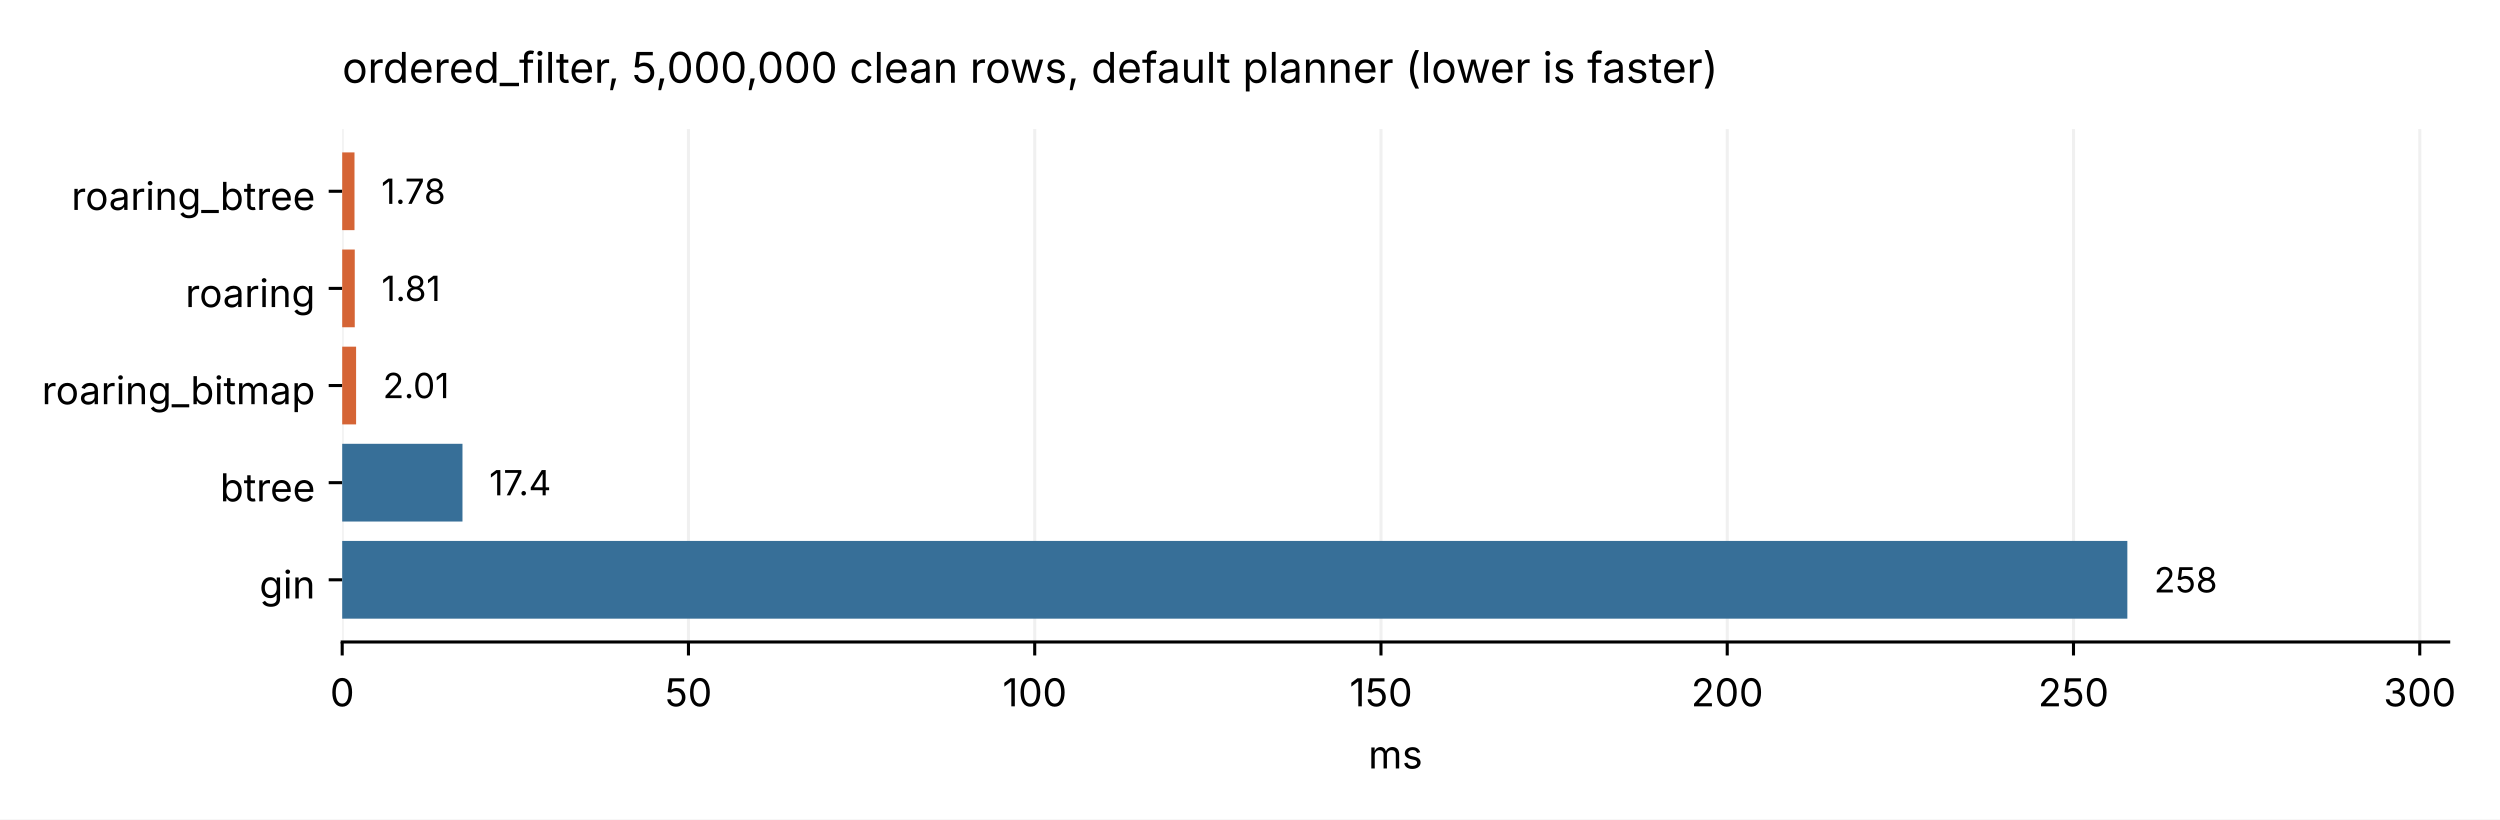
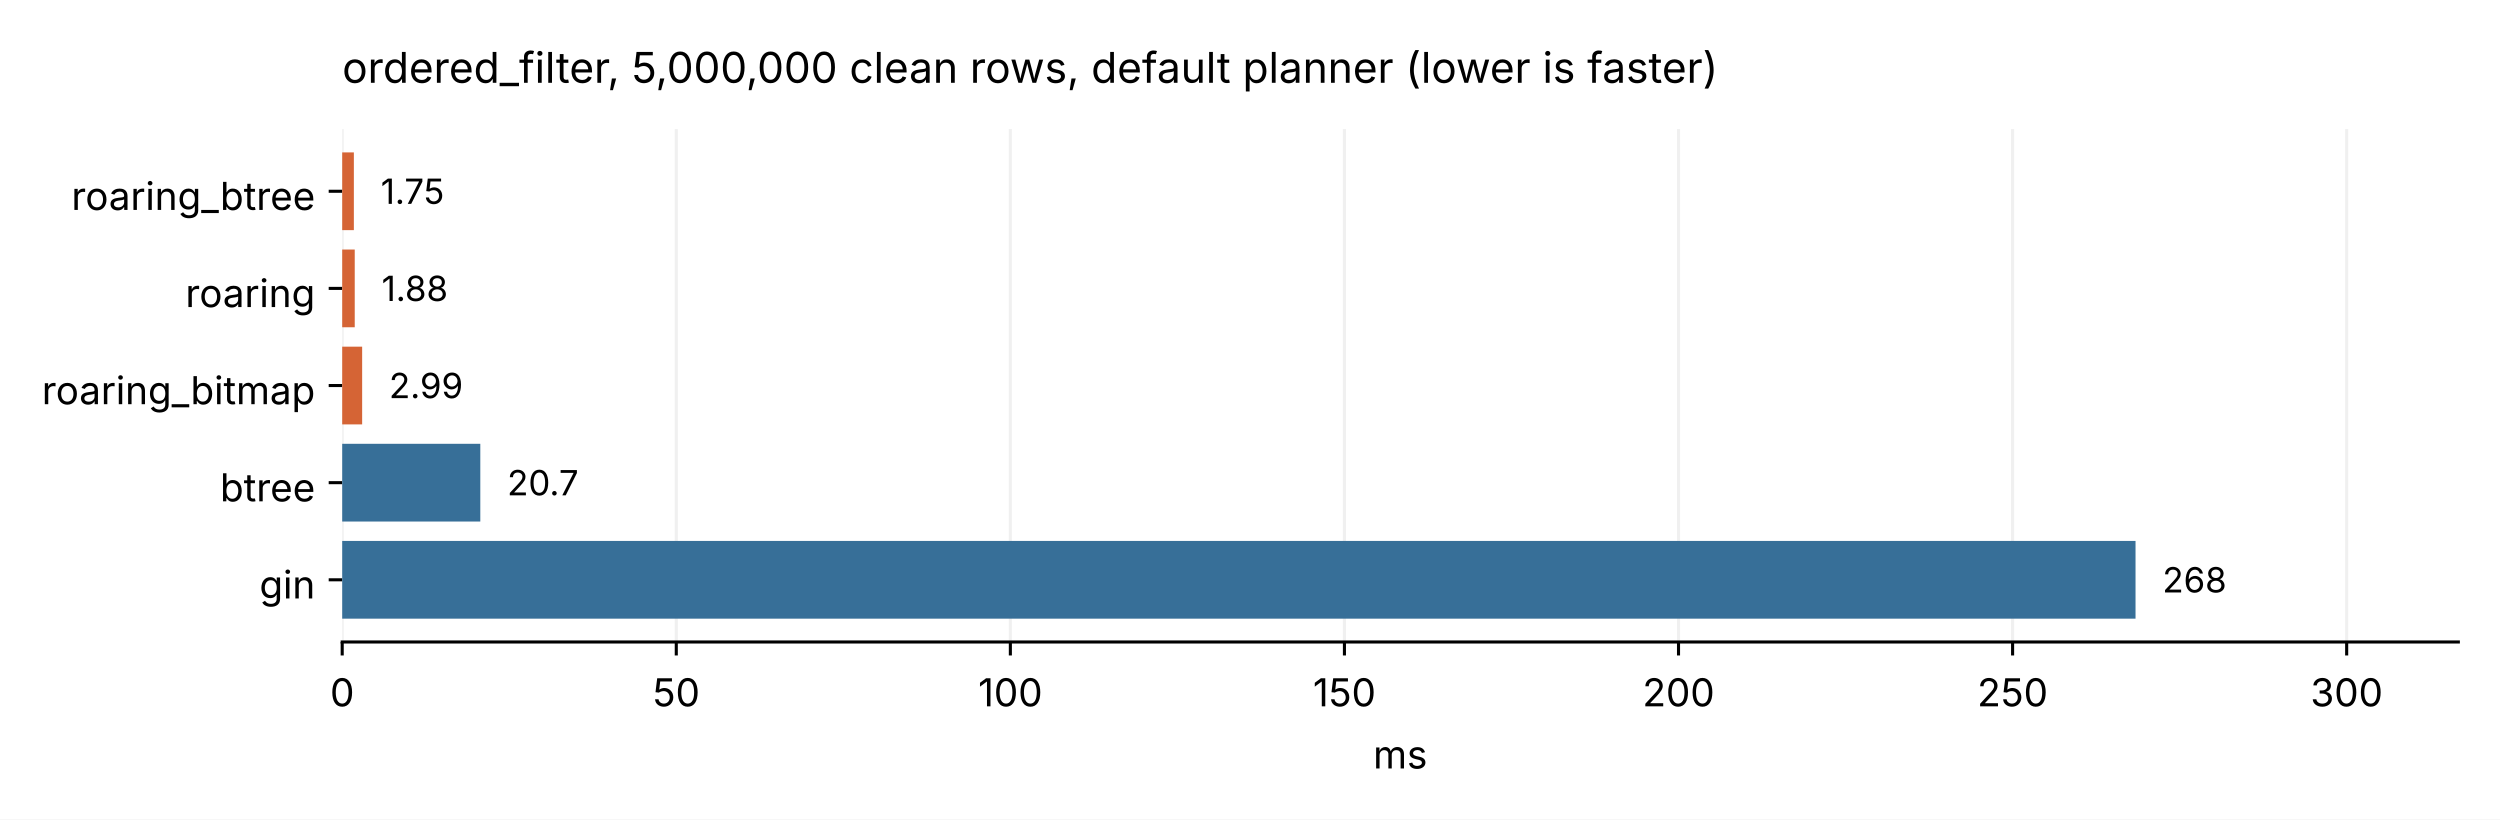
<svg xmlns="http://www.w3.org/2000/svg" xmlns:xlink="http://www.w3.org/1999/xlink" width="648pt" height="212.4pt" viewBox="0 0 648 212.4" version="1.1">
  <defs>
    <style type="text/css">*{stroke-linejoin: round; stroke-linecap: butt}</style>
  </defs>
  <g id="figure_1">
    <g id="patch_1">
      <path d="M 0 212.4  L 648 212.4  L 648 0  L 0 0  z " style="fill: #ffffff" />
    </g>
    <g id="axes_1">
      <g id="patch_2">
-         <path d="M 88.698 166.401  L 634.697 166.401  L 634.697 33.456  L 88.698 33.456  z " style="fill: #ffffff" />
+         <path d="M 88.698 166.401  L 637.2 166.401  L 637.2 33.456  L 88.698 33.456  z " style="fill: #ffffff" />
      </g>
      <g id="matplotlib.axis_1">
        <g id="xtick_1">
          <g id="line2d_1">
-             <path d="M 88.698 166.401  L 88.698 33.456  " clip-path="url(#p6bf882b6c5)" style="fill: none; stroke: #b0b0b0; stroke-opacity: 0.18; stroke-width: 0.8; stroke-linecap: square" />
+             <path d="M 88.698 166.401  L 88.698 33.456  " clip-path="url(#pa50bd36597)" style="fill: none; stroke: #b0b0b0; stroke-opacity: 0.18; stroke-width: 0.8; stroke-linecap: square" />
          </g>
          <g id="line2d_2">
            <defs>
              <path id="m0b7e9c8224" d="M 0 0  L 0 3.5  " style="stroke: #000000; stroke-width: 0.8" />
            </defs>
            <g>
              <use xlink:href="#m0b7e9c8224" x="88.698" y="166.401" style="stroke: #000000; stroke-width: 0.8" />
            </g>
          </g>
          <g id="text_1">
            <text style="font-size: 10px; font-family: 'Inter', 'DejaVu Sans', 'Bitstream Vera Sans', 'Computer Modern Sans Serif', 'Lucida Grande', 'Verdana', 'Geneva', 'Lucid', 'Arial', 'Helvetica', 'Avant Garde', sans-serif; text-anchor: middle" x="88.698" y="183.088" transform="rotate(-0 88.6975 183.0883)">0</text>
          </g>
        </g>
        <g id="xtick_2">
          <g id="line2d_3">
-             <path d="M 178.448 166.401  L 178.448 33.456  " clip-path="url(#p6bf882b6c5)" style="fill: none; stroke: #b0b0b0; stroke-opacity: 0.18; stroke-width: 0.8; stroke-linecap: square" />
+             <path d="M 175.291 166.401  L 175.291 33.456  " clip-path="url(#pa50bd36597)" style="fill: none; stroke: #b0b0b0; stroke-opacity: 0.18; stroke-width: 0.8; stroke-linecap: square" />
          </g>
          <g id="line2d_4">
            <g>
-               <use xlink:href="#m0b7e9c8224" x="178.448" y="166.401" style="stroke: #000000; stroke-width: 0.8" />
+               <use xlink:href="#m0b7e9c8224" x="175.291" y="166.401" style="stroke: #000000; stroke-width: 0.8" />
            </g>
          </g>
          <g id="text_2">
-             <text style="font-size: 10px; font-family: 'Inter', 'DejaVu Sans', 'Bitstream Vera Sans', 'Computer Modern Sans Serif', 'Lucida Grande', 'Verdana', 'Geneva', 'Lucid', 'Arial', 'Helvetica', 'Avant Garde', sans-serif; text-anchor: middle" x="178.448" y="183.088" transform="rotate(-0 178.4478 183.0883)">50</text>
+             <text style="font-size: 10px; font-family: 'Inter', 'DejaVu Sans', 'Bitstream Vera Sans', 'Computer Modern Sans Serif', 'Lucida Grande', 'Verdana', 'Geneva', 'Lucid', 'Arial', 'Helvetica', 'Avant Garde', sans-serif; text-anchor: middle" x="175.291" y="183.088" transform="rotate(-0 175.2908 183.0883)">50</text>
          </g>
        </g>
        <g id="xtick_3">
          <g id="line2d_5">
-             <path d="M 268.198 166.401  L 268.198 33.456  " clip-path="url(#p6bf882b6c5)" style="fill: none; stroke: #b0b0b0; stroke-opacity: 0.18; stroke-width: 0.8; stroke-linecap: square" />
+             <path d="M 261.884 166.401  L 261.884 33.456  " clip-path="url(#pa50bd36597)" style="fill: none; stroke: #b0b0b0; stroke-opacity: 0.18; stroke-width: 0.8; stroke-linecap: square" />
          </g>
          <g id="line2d_6">
            <g>
-               <use xlink:href="#m0b7e9c8224" x="268.198" y="166.401" style="stroke: #000000; stroke-width: 0.8" />
+               <use xlink:href="#m0b7e9c8224" x="261.884" y="166.401" style="stroke: #000000; stroke-width: 0.8" />
            </g>
          </g>
          <g id="text_3">
-             <text style="font-size: 10px; font-family: 'Inter', 'DejaVu Sans', 'Bitstream Vera Sans', 'Computer Modern Sans Serif', 'Lucida Grande', 'Verdana', 'Geneva', 'Lucid', 'Arial', 'Helvetica', 'Avant Garde', sans-serif; text-anchor: middle" x="268.198" y="183.088" transform="rotate(-0 268.1981 183.0883)">100</text>
+             <text style="font-size: 10px; font-family: 'Inter', 'DejaVu Sans', 'Bitstream Vera Sans', 'Computer Modern Sans Serif', 'Lucida Grande', 'Verdana', 'Geneva', 'Lucid', 'Arial', 'Helvetica', 'Avant Garde', sans-serif; text-anchor: middle" x="261.884" y="183.088" transform="rotate(-0 261.884 183.0883)">100</text>
          </g>
        </g>
        <g id="xtick_4">
          <g id="line2d_7">
-             <path d="M 357.948 166.401  L 357.948 33.456  " clip-path="url(#p6bf882b6c5)" style="fill: none; stroke: #b0b0b0; stroke-opacity: 0.18; stroke-width: 0.8; stroke-linecap: square" />
+             <path d="M 348.477 166.401  L 348.477 33.456  " clip-path="url(#pa50bd36597)" style="fill: none; stroke: #b0b0b0; stroke-opacity: 0.18; stroke-width: 0.8; stroke-linecap: square" />
          </g>
          <g id="line2d_8">
            <g>
-               <use xlink:href="#m0b7e9c8224" x="357.948" y="166.401" style="stroke: #000000; stroke-width: 0.8" />
+               <use xlink:href="#m0b7e9c8224" x="348.477" y="166.401" style="stroke: #000000; stroke-width: 0.8" />
            </g>
          </g>
          <g id="text_4">
-             <text style="font-size: 10px; font-family: 'Inter', 'DejaVu Sans', 'Bitstream Vera Sans', 'Computer Modern Sans Serif', 'Lucida Grande', 'Verdana', 'Geneva', 'Lucid', 'Arial', 'Helvetica', 'Avant Garde', sans-serif; text-anchor: middle" x="357.948" y="183.088" transform="rotate(-0 357.9483 183.0883)">150</text>
+             <text style="font-size: 10px; font-family: 'Inter', 'DejaVu Sans', 'Bitstream Vera Sans', 'Computer Modern Sans Serif', 'Lucida Grande', 'Verdana', 'Geneva', 'Lucid', 'Arial', 'Helvetica', 'Avant Garde', sans-serif; text-anchor: middle" x="348.477" y="183.088" transform="rotate(-0 348.4773 183.0883)">150</text>
          </g>
        </g>
        <g id="xtick_5">
          <g id="line2d_9">
-             <path d="M 447.699 166.401  L 447.699 33.456  " clip-path="url(#p6bf882b6c5)" style="fill: none; stroke: #b0b0b0; stroke-opacity: 0.18; stroke-width: 0.8; stroke-linecap: square" />
+             <path d="M 435.071 166.401  L 435.071 33.456  " clip-path="url(#pa50bd36597)" style="fill: none; stroke: #b0b0b0; stroke-opacity: 0.18; stroke-width: 0.8; stroke-linecap: square" />
          </g>
          <g id="line2d_10">
            <g>
-               <use xlink:href="#m0b7e9c8224" x="447.699" y="166.401" style="stroke: #000000; stroke-width: 0.8" />
+               <use xlink:href="#m0b7e9c8224" x="435.071" y="166.401" style="stroke: #000000; stroke-width: 0.8" />
            </g>
          </g>
          <g id="text_5">
-             <text style="font-size: 10px; font-family: 'Inter', 'DejaVu Sans', 'Bitstream Vera Sans', 'Computer Modern Sans Serif', 'Lucida Grande', 'Verdana', 'Geneva', 'Lucid', 'Arial', 'Helvetica', 'Avant Garde', sans-serif; text-anchor: middle" x="447.699" y="183.088" transform="rotate(-0 447.6986 183.0883)">200</text>
+             <text style="font-size: 10px; font-family: 'Inter', 'DejaVu Sans', 'Bitstream Vera Sans', 'Computer Modern Sans Serif', 'Lucida Grande', 'Verdana', 'Geneva', 'Lucid', 'Arial', 'Helvetica', 'Avant Garde', sans-serif; text-anchor: middle" x="435.071" y="183.088" transform="rotate(-0 435.0705 183.0883)">200</text>
          </g>
        </g>
        <g id="xtick_6">
          <g id="line2d_11">
-             <path d="M 537.449 166.401  L 537.449 33.456  " clip-path="url(#p6bf882b6c5)" style="fill: none; stroke: #b0b0b0; stroke-opacity: 0.18; stroke-width: 0.8; stroke-linecap: square" />
+             <path d="M 521.664 166.401  L 521.664 33.456  " clip-path="url(#pa50bd36597)" style="fill: none; stroke: #b0b0b0; stroke-opacity: 0.18; stroke-width: 0.8; stroke-linecap: square" />
          </g>
          <g id="line2d_12">
            <g>
-               <use xlink:href="#m0b7e9c8224" x="537.449" y="166.401" style="stroke: #000000; stroke-width: 0.8" />
+               <use xlink:href="#m0b7e9c8224" x="521.664" y="166.401" style="stroke: #000000; stroke-width: 0.8" />
            </g>
          </g>
          <g id="text_6">
-             <text style="font-size: 10px; font-family: 'Inter', 'DejaVu Sans', 'Bitstream Vera Sans', 'Computer Modern Sans Serif', 'Lucida Grande', 'Verdana', 'Geneva', 'Lucid', 'Arial', 'Helvetica', 'Avant Garde', sans-serif; text-anchor: middle" x="537.449" y="183.088" transform="rotate(-0 537.4489 183.0883)">250</text>
+             <text style="font-size: 10px; font-family: 'Inter', 'DejaVu Sans', 'Bitstream Vera Sans', 'Computer Modern Sans Serif', 'Lucida Grande', 'Verdana', 'Geneva', 'Lucid', 'Arial', 'Helvetica', 'Avant Garde', sans-serif; text-anchor: middle" x="521.664" y="183.088" transform="rotate(-0 521.6638 183.0883)">250</text>
          </g>
        </g>
        <g id="xtick_7">
          <g id="line2d_13">
-             <path d="M 627.199 166.401  L 627.199 33.456  " clip-path="url(#p6bf882b6c5)" style="fill: none; stroke: #b0b0b0; stroke-opacity: 0.18; stroke-width: 0.8; stroke-linecap: square" />
+             <path d="M 608.257 166.401  L 608.257 33.456  " clip-path="url(#pa50bd36597)" style="fill: none; stroke: #b0b0b0; stroke-opacity: 0.18; stroke-width: 0.8; stroke-linecap: square" />
          </g>
          <g id="line2d_14">
            <g>
-               <use xlink:href="#m0b7e9c8224" x="627.199" y="166.401" style="stroke: #000000; stroke-width: 0.8" />
+               <use xlink:href="#m0b7e9c8224" x="608.257" y="166.401" style="stroke: #000000; stroke-width: 0.8" />
            </g>
          </g>
          <g id="text_7">
-             <text style="font-size: 10px; font-family: 'Inter', 'DejaVu Sans', 'Bitstream Vera Sans', 'Computer Modern Sans Serif', 'Lucida Grande', 'Verdana', 'Geneva', 'Lucid', 'Arial', 'Helvetica', 'Avant Garde', sans-serif; text-anchor: middle" x="627.199" y="183.088" transform="rotate(-0 627.1992 183.0883)">300</text>
+             <text style="font-size: 10px; font-family: 'Inter', 'DejaVu Sans', 'Bitstream Vera Sans', 'Computer Modern Sans Serif', 'Lucida Grande', 'Verdana', 'Geneva', 'Lucid', 'Arial', 'Helvetica', 'Avant Garde', sans-serif; text-anchor: middle" x="608.257" y="183.088" transform="rotate(-0 608.2571 183.0883)">300</text>
          </g>
        </g>
        <g id="text_8">
-           <text style="font-size: 10px; font-family: 'Inter', 'DejaVu Sans', 'Bitstream Vera Sans', 'Computer Modern Sans Serif', 'Lucida Grande', 'Verdana', 'Geneva', 'Lucid', 'Arial', 'Helvetica', 'Avant Garde', sans-serif; text-anchor: middle" x="361.697" y="199.188" transform="rotate(-0 361.6971 199.1879)">ms</text>
+           <text style="font-size: 10px; font-family: 'Inter', 'DejaVu Sans', 'Bitstream Vera Sans', 'Computer Modern Sans Serif', 'Lucida Grande', 'Verdana', 'Geneva', 'Lucid', 'Arial', 'Helvetica', 'Avant Garde', sans-serif; text-anchor: middle" x="362.949" y="199.188" transform="rotate(-0 362.9488 199.1879)">ms</text>
        </g>
      </g>
      <g id="matplotlib.axis_2">
        <g id="ytick_1">
          <g id="line2d_15">
            <defs>
              <path id="m4f1bdfe1db" d="M 0 0  L -3.5 0  " style="stroke: #000000; stroke-width: 0.8" />
            </defs>
            <g>
              <use xlink:href="#m4f1bdfe1db" x="88.698" y="49.571" style="stroke: #000000; stroke-width: 0.8" />
            </g>
          </g>
          <g id="text_9">
            <text style="font-size: 10px; font-family: 'Inter', 'DejaVu Sans', 'Bitstream Vera Sans', 'Computer Modern Sans Serif', 'Lucida Grande', 'Verdana', 'Geneva', 'Lucid', 'Arial', 'Helvetica', 'Avant Garde', sans-serif; text-anchor: end" x="81.698" y="54.414" transform="rotate(-0 81.6975 54.41449)">roaring_btree</text>
          </g>
        </g>
        <g id="ytick_2">
          <g id="line2d_16">
            <g>
              <use xlink:href="#m4f1bdfe1db" x="88.698" y="74.75" style="stroke: #000000; stroke-width: 0.8" />
            </g>
          </g>
          <g id="text_10">
            <text style="font-size: 10px; font-family: 'Inter', 'DejaVu Sans', 'Bitstream Vera Sans', 'Computer Modern Sans Serif', 'Lucida Grande', 'Verdana', 'Geneva', 'Lucid', 'Arial', 'Helvetica', 'Avant Garde', sans-serif; text-anchor: end" x="81.698" y="79.593" transform="rotate(-0 81.6975 79.59338)">roaring</text>
          </g>
        </g>
        <g id="ytick_3">
          <g id="line2d_17">
            <g>
              <use xlink:href="#m4f1bdfe1db" x="88.698" y="99.929" style="stroke: #000000; stroke-width: 0.8" />
            </g>
          </g>
          <g id="text_11">
            <text style="font-size: 10px; font-family: 'Inter', 'DejaVu Sans', 'Bitstream Vera Sans', 'Computer Modern Sans Serif', 'Lucida Grande', 'Verdana', 'Geneva', 'Lucid', 'Arial', 'Helvetica', 'Avant Garde', sans-serif; text-anchor: end" x="81.698" y="104.772" transform="rotate(-0 81.6975 104.7723)">roaring_bitmap</text>
          </g>
        </g>
        <g id="ytick_4">
          <g id="line2d_18">
            <g>
              <use xlink:href="#m4f1bdfe1db" x="88.698" y="125.107" style="stroke: #000000; stroke-width: 0.8" />
            </g>
          </g>
          <g id="text_12">
            <text style="font-size: 10px; font-family: 'Inter', 'DejaVu Sans', 'Bitstream Vera Sans', 'Computer Modern Sans Serif', 'Lucida Grande', 'Verdana', 'Geneva', 'Lucid', 'Arial', 'Helvetica', 'Avant Garde', sans-serif; text-anchor: end" x="81.698" y="129.951" transform="rotate(-0 81.6975 129.9512)">btree</text>
          </g>
        </g>
        <g id="ytick_5">
          <g id="line2d_19">
            <g>
              <use xlink:href="#m4f1bdfe1db" x="88.698" y="150.286" style="stroke: #000000; stroke-width: 0.8" />
            </g>
          </g>
          <g id="text_13">
            <text style="font-size: 10px; font-family: 'Inter', 'DejaVu Sans', 'Bitstream Vera Sans', 'Computer Modern Sans Serif', 'Lucida Grande', 'Verdana', 'Geneva', 'Lucid', 'Arial', 'Helvetica', 'Avant Garde', sans-serif; text-anchor: end" x="81.698" y="155.13" transform="rotate(-0 81.6975 155.13)">gin</text>
          </g>
        </g>
      </g>
      <g id="patch_3">
-         <path d="M 88.698 39.499  L 91.885 39.499  L 91.885 59.642  L 88.698 59.642  z " clip-path="url(#p6bf882b6c5)" style="fill: #d56435" />
+         <path d="M 88.698 39.499  L 91.721 39.499  L 91.721 59.642  L 88.698 59.642  z " clip-path="url(#pa50bd36597)" style="fill: #d56435" />
      </g>
      <g id="patch_4">
-         <path d="M 88.698 64.678  L 91.954 64.678  L 91.954 84.821  L 88.698 84.821  z " clip-path="url(#p6bf882b6c5)" style="fill: #d56435" />
+         <path d="M 88.698 64.678  L 91.948 64.678  L 91.948 84.821  L 88.698 84.821  z " clip-path="url(#pa50bd36597)" style="fill: #d56435" />
      </g>
      <g id="patch_5">
-         <path d="M 88.698 89.857  L 92.3 89.857  L 92.3 110  L 88.698 110  z " clip-path="url(#p6bf882b6c5)" style="fill: #d56435" />
+         <path d="M 88.698 89.857  L 93.869 89.857  L 93.869 110  L 88.698 110  z " clip-path="url(#pa50bd36597)" style="fill: #d56435" />
      </g>
      <g id="patch_6">
-         <path d="M 88.698 115.036  L 119.875 115.036  L 119.875 135.179  L 88.698 135.179  z " clip-path="url(#p6bf882b6c5)" style="fill: #376f98" />
+         <path d="M 88.698 115.036  L 124.495 115.036  L 124.495 135.179  L 88.698 135.179  z " clip-path="url(#pa50bd36597)" style="fill: #376f98" />
      </g>
      <g id="patch_7">
-         <path d="M 88.698 140.215  L 551.409 140.215  L 551.409 160.358  L 88.698 160.358  z " clip-path="url(#p6bf882b6c5)" style="fill: #376f98" />
+         <path d="M 88.698 140.215  L 553.53 140.215  L 553.53 160.358  L 88.698 160.358  z " clip-path="url(#pa50bd36597)" style="fill: #376f98" />
      </g>
      <g id="patch_8">
-         <path d="M 88.698 166.401  L 634.697 166.401  " style="fill: none; stroke: #000000; stroke-width: 0.8; stroke-linejoin: miter; stroke-linecap: square" />
+         <path d="M 88.698 166.401  L 637.2 166.401  " style="fill: none; stroke: #000000; stroke-width: 0.8; stroke-linejoin: miter; stroke-linecap: square" />
      </g>
      <g id="text_14">
-         <text style="font-size: 9px; font-family: 'Inter', 'DejaVu Sans', 'Bitstream Vera Sans', 'Computer Modern Sans Serif', 'Lucida Grande', 'Verdana', 'Geneva', 'Lucid', 'Arial', 'Helvetica', 'Avant Garde', sans-serif; text-anchor: start" x="98.826" y="52.845" transform="rotate(-0 98.8261 52.84466)">1.78</text>
+         <text style="font-size: 9px; font-family: 'Inter', 'DejaVu Sans', 'Bitstream Vera Sans', 'Computer Modern Sans Serif', 'Lucida Grande', 'Verdana', 'Geneva', 'Lucid', 'Arial', 'Helvetica', 'Avant Garde', sans-serif; text-anchor: start" x="98.694" y="52.845" transform="rotate(-0 98.69383 52.84466)">1.75</text>
      </g>
      <g id="text_15">
-         <text style="font-size: 9px; font-family: 'Inter', 'DejaVu Sans', 'Bitstream Vera Sans', 'Computer Modern Sans Serif', 'Lucida Grande', 'Verdana', 'Geneva', 'Lucid', 'Arial', 'Helvetica', 'Avant Garde', sans-serif; text-anchor: start" x="98.894" y="78.024" transform="rotate(-0 98.89431 78.02355)">1.81</text>
+         <text style="font-size: 9px; font-family: 'Inter', 'DejaVu Sans', 'Bitstream Vera Sans', 'Computer Modern Sans Serif', 'Lucida Grande', 'Verdana', 'Geneva', 'Lucid', 'Arial', 'Helvetica', 'Avant Garde', sans-serif; text-anchor: start" x="98.921" y="78.024" transform="rotate(-0 98.9207 78.02355)">1.88</text>
      </g>
      <g id="text_16">
-         <text style="font-size: 9px; font-family: 'Inter', 'DejaVu Sans', 'Bitstream Vera Sans', 'Computer Modern Sans Serif', 'Lucida Grande', 'Verdana', 'Geneva', 'Lucid', 'Arial', 'Helvetica', 'Avant Garde', sans-serif; text-anchor: start" x="99.241" y="103.202" transform="rotate(-0 99.24074 103.2024)">2.01</text>
+         <text style="font-size: 9px; font-family: 'Inter', 'DejaVu Sans', 'Bitstream Vera Sans', 'Computer Modern Sans Serif', 'Lucida Grande', 'Verdana', 'Geneva', 'Lucid', 'Arial', 'Helvetica', 'Avant Garde', sans-serif; text-anchor: start" x="100.841" y="103.202" transform="rotate(-0 100.8413 103.2024)">2.99</text>
      </g>
      <g id="text_17">
-         <text style="font-size: 9px; font-family: 'Inter', 'DejaVu Sans', 'Bitstream Vera Sans', 'Computer Modern Sans Serif', 'Lucida Grande', 'Verdana', 'Geneva', 'Lucid', 'Arial', 'Helvetica', 'Avant Garde', sans-serif; text-anchor: start" x="126.816" y="128.381" transform="rotate(-0 126.8156 128.3813)">17.4</text>
+         <text style="font-size: 9px; font-family: 'Inter', 'DejaVu Sans', 'Bitstream Vera Sans', 'Computer Modern Sans Serif', 'Lucida Grande', 'Verdana', 'Geneva', 'Lucid', 'Arial', 'Helvetica', 'Avant Garde', sans-serif; text-anchor: start" x="131.468" y="128.381" transform="rotate(-0 131.4676 128.3813)">20.7</text>
      </g>
      <g id="text_18">
-         <text style="font-size: 9px; font-family: 'Inter', 'DejaVu Sans', 'Bitstream Vera Sans', 'Computer Modern Sans Serif', 'Lucida Grande', 'Verdana', 'Geneva', 'Lucid', 'Arial', 'Helvetica', 'Avant Garde', sans-serif; text-anchor: start" x="558.349" y="153.56" transform="rotate(-0 558.3493 153.5602)">258</text>
+         <text style="font-size: 9px; font-family: 'Inter', 'DejaVu Sans', 'Bitstream Vera Sans', 'Computer Modern Sans Serif', 'Lucida Grande', 'Verdana', 'Geneva', 'Lucid', 'Arial', 'Helvetica', 'Avant Garde', sans-serif; text-anchor: start" x="560.503" y="153.56" transform="rotate(-0 560.5026 153.5602)">268</text>
      </g>
      <g id="text_19">
        <text style="font-size: 11px; font-family: 'Inter', 'DejaVu Sans', 'Bitstream Vera Sans', 'Computer Modern Sans Serif', 'Lucida Grande', 'Verdana', 'Geneva', 'Lucid', 'Arial', 'Helvetica', 'Avant Garde', sans-serif; text-anchor: start" x="88.698" y="21.456" transform="rotate(-0 88.6975 21.45625)">ordered_filter, 5,000,000 clean rows, default planner (lower is faster)</text>
      </g>
    </g>
  </g>
  <defs>
-     <clipPath id="p6bf882b6c5">
-       <rect x="88.698" y="33.456" width="545.999" height="132.945" />
+     <clipPath id="pa50bd36597">
+       <rect x="88.698" y="33.456" width="548.503" height="132.945" />
    </clipPath>
  </defs>
</svg>
